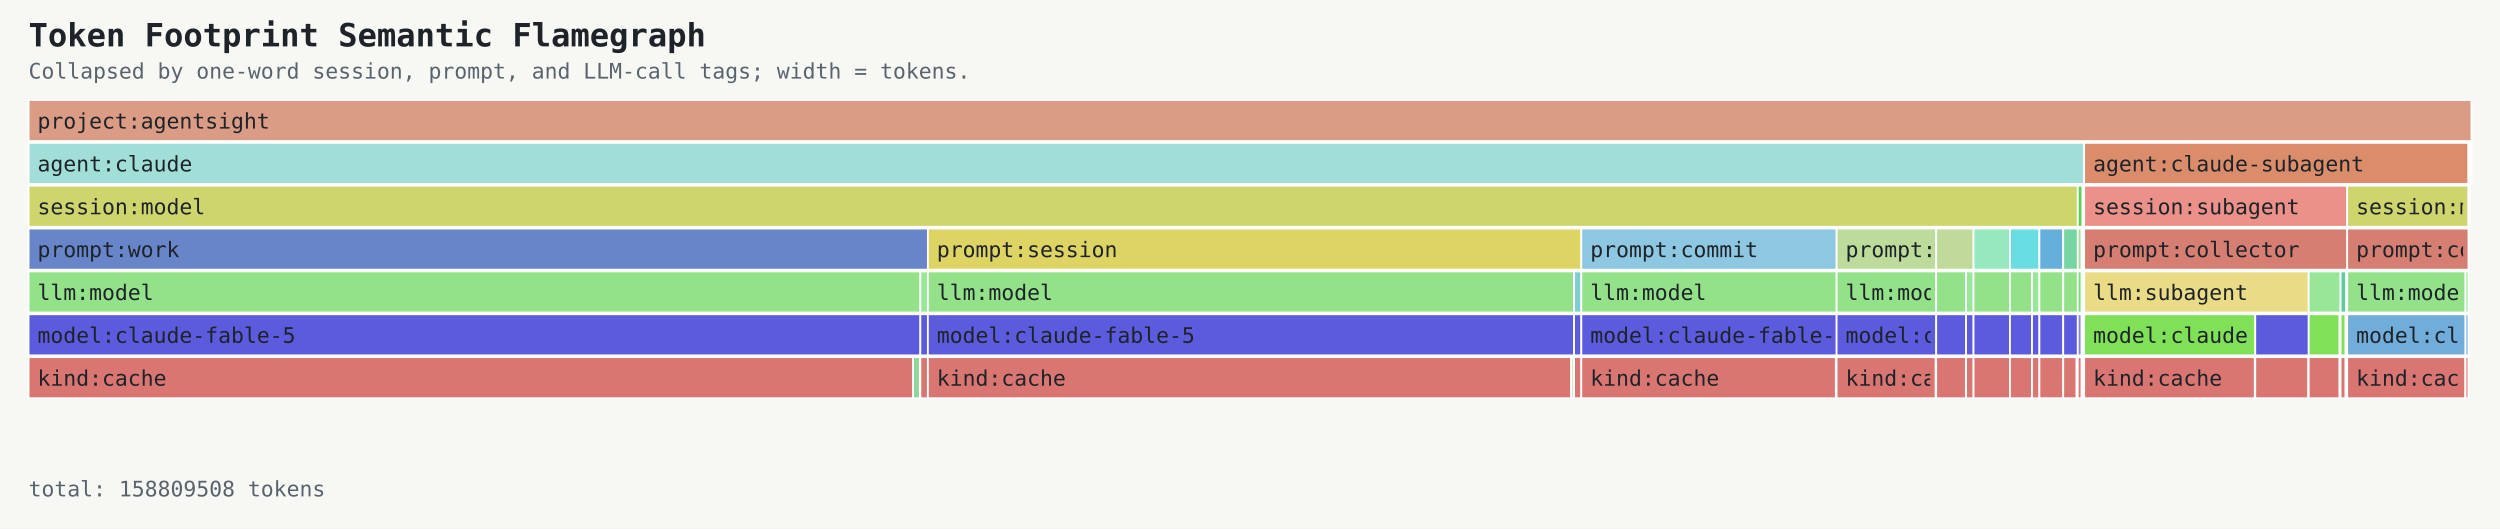
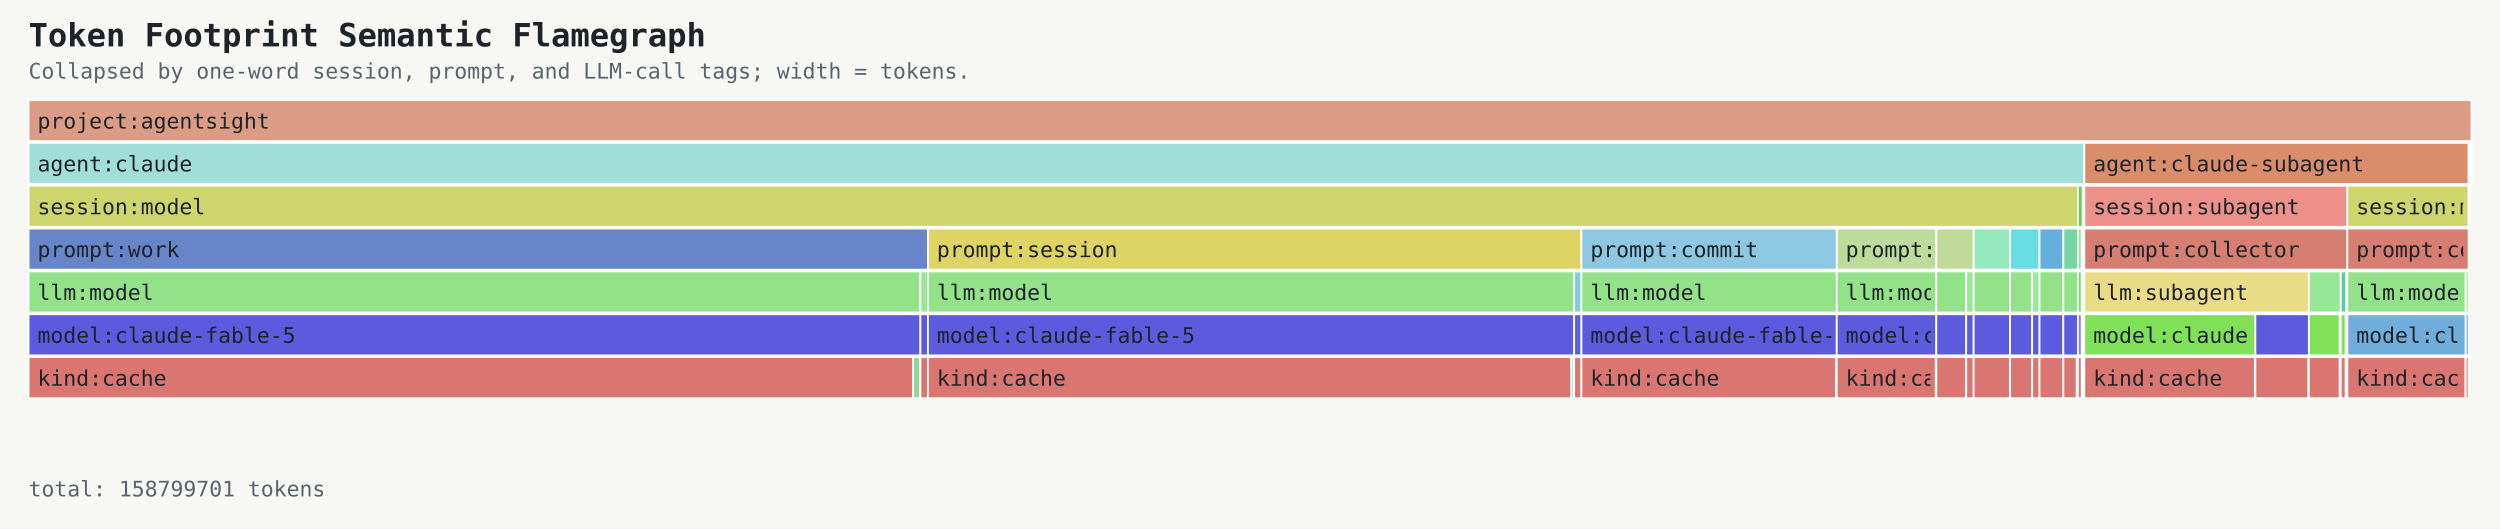
<svg xmlns="http://www.w3.org/2000/svg" width="1400" height="296" viewBox="0 0 1400 296" role="img" aria-label="Token Footprint Semantic Flamegraph">
  <style>text{font-family:ui-monospace,SFMono-Regular,Menlo,Consolas,monospace;font-size:12px;fill:#1d2329}.title{font-size:18px;font-weight:700}.sub{font-size:12px;fill:#59636e}.frame{stroke:#fff;stroke-width:1}.label{pointer-events:none}</style>
  <rect x="0" y="0" width="1400" height="296" fill="#f7f8f4" />
  <text class="title" x="16" y="26">Token Footprint Semantic Flamegraph</text>
  <text class="sub" x="16" y="44">Collapsed by one-word session, prompt, and LLM-call tags; width = tokens.</text>
  <rect class="frame" x="16.00" y="56.00" width="1368.00" height="23" fill="hsl(16 54% 69%)" />
  <clipPath id="clip0">
    <rect x="19.00" y="56.00" width="1362.00" height="23" />
  </clipPath>
  <text class="label" clip-path="url(#clip0)" x="21.00" y="72.00">project:agentsight</text>
-   <rect class="frame" x="16.00" y="80.00" width="1151.14" height="23" fill="hsl(173 48% 75%)" />
+   <rect class="frame" x="16.00" y="80.00" width="1151.21" height="23" fill="hsl(173 48% 75%)" />
  <clipPath id="clip1">
-     <rect x="19.00" y="80.00" width="1145.14" height="23" />
+     <rect x="19.00" y="80.00" width="1145.21" height="23" />
  </clipPath>
  <text class="label" clip-path="url(#clip1)" x="21.00" y="96.00">agent:claude</text>
-   <rect class="frame" x="16.00" y="104.00" width="1147.56" height="23" fill="hsl(64 56% 63%)" />
+   <rect class="frame" x="16.00" y="104.00" width="1147.63" height="23" fill="hsl(64 56% 63%)" />
  <clipPath id="clip2">
-     <rect x="19.00" y="104.00" width="1141.56" height="23" />
+     <rect x="19.00" y="104.00" width="1141.63" height="23" />
  </clipPath>
  <text class="label" clip-path="url(#clip2)" x="21.00" y="120.00">session:model</text>
-   <rect class="frame" x="16.00" y="128.00" width="503.61" height="23" fill="hsl(222 48% 60%)" />
+   <rect class="frame" x="16.00" y="128.00" width="503.64" height="23" fill="hsl(222 48% 60%)" />
  <clipPath id="clip3">
-     <rect x="19.00" y="128.00" width="497.61" height="23" />
+     <rect x="19.00" y="128.00" width="497.64" height="23" />
  </clipPath>
  <text class="label" clip-path="url(#clip3)" x="21.00" y="144.00">prompt:work</text>
-   <rect class="frame" x="16.00" y="152.00" width="499.40" height="23" fill="hsl(113 60% 71%)" />
+   <rect class="frame" x="16.00" y="152.00" width="499.43" height="23" fill="hsl(113 60% 71%)" />
  <clipPath id="clip4">
-     <rect x="19.00" y="152.00" width="493.40" height="23" />
+     <rect x="19.00" y="152.00" width="493.43" height="23" />
  </clipPath>
  <text class="label" clip-path="url(#clip4)" x="21.00" y="168.00">llm:model</text>
-   <rect class="frame" x="16.00" y="176.00" width="499.40" height="23" fill="hsl(241 66% 61%)" />
+   <rect class="frame" x="16.00" y="176.00" width="499.43" height="23" fill="hsl(241 66% 61%)" />
  <clipPath id="clip5">
-     <rect x="19.00" y="176.00" width="493.40" height="23" />
+     <rect x="19.00" y="176.00" width="493.43" height="23" />
  </clipPath>
  <text class="label" clip-path="url(#clip5)" x="21.00" y="192.00">model:claude-fable-5</text>
-   <rect class="frame" x="16.00" y="200.00" width="495.34" height="23" fill="hsl(3 59% 65%)" />
+   <rect class="frame" x="16.00" y="200.00" width="495.37" height="23" fill="hsl(3 59% 65%)" />
  <clipPath id="clip6">
-     <rect x="19.00" y="200.00" width="489.34" height="23" />
+     <rect x="19.00" y="200.00" width="489.37" height="23" />
  </clipPath>
  <text class="label" clip-path="url(#clip6)" x="21.00" y="216.00">kind:cache</text>
-   <rect class="frame" x="511.34" y="200.00" width="3.77" height="23" fill="hsl(128 46% 70%)" />
-   <rect class="frame" x="515.40" y="152.00" width="4.21" height="23" fill="hsl(121 62% 75%)" />
-   <rect class="frame" x="515.40" y="176.00" width="4.21" height="23" fill="hsl(241 66% 61%)" />
-   <rect class="frame" x="515.40" y="200.00" width="4.19" height="23" fill="hsl(3 59% 65%)" />
-   <rect class="frame" x="519.61" y="128.00" width="365.94" height="23" fill="hsl(55 65% 63%)" />
+   <rect class="frame" x="511.37" y="200.00" width="3.78" height="23" fill="hsl(128 46% 70%)" />
+   <rect class="frame" x="515.43" y="152.00" width="4.21" height="23" fill="hsl(121 62% 75%)" />
+   <rect class="frame" x="515.43" y="176.00" width="4.21" height="23" fill="hsl(241 66% 61%)" />
+   <rect class="frame" x="515.43" y="200.00" width="4.19" height="23" fill="hsl(3 59% 65%)" />
+   <rect class="frame" x="519.64" y="128.00" width="365.97" height="23" fill="hsl(55 65% 63%)" />
  <clipPath id="clip7">
-     <rect x="522.61" y="128.00" width="359.94" height="23" />
-   </clipPath>
-   <text class="label" clip-path="url(#clip7)" x="524.61" y="144.00">prompt:session</text>
-   <rect class="frame" x="519.61" y="152.00" width="361.88" height="23" fill="hsl(113 60% 71%)" />
+     <rect x="522.64" y="128.00" width="359.97" height="23" />
+   </clipPath>
+   <text class="label" clip-path="url(#clip7)" x="524.64" y="144.00">prompt:session</text>
+   <rect class="frame" x="519.64" y="152.00" width="361.90" height="23" fill="hsl(113 60% 71%)" />
  <clipPath id="clip8">
-     <rect x="522.61" y="152.00" width="355.88" height="23" />
-   </clipPath>
-   <text class="label" clip-path="url(#clip8)" x="524.61" y="168.00">llm:model</text>
-   <rect class="frame" x="519.61" y="176.00" width="361.88" height="23" fill="hsl(241 66% 61%)" />
+     <rect x="522.64" y="152.00" width="355.90" height="23" />
+   </clipPath>
+   <text class="label" clip-path="url(#clip8)" x="524.64" y="168.00">llm:model</text>
+   <rect class="frame" x="519.64" y="176.00" width="361.90" height="23" fill="hsl(241 66% 61%)" />
  <clipPath id="clip9">
-     <rect x="522.61" y="176.00" width="355.88" height="23" />
-   </clipPath>
-   <text class="label" clip-path="url(#clip9)" x="524.61" y="192.00">model:claude-fable-5</text>
-   <rect class="frame" x="519.61" y="200.00" width="360.28" height="23" fill="hsl(3 59% 65%)" />
+     <rect x="522.64" y="176.00" width="355.90" height="23" />
+   </clipPath>
+   <text class="label" clip-path="url(#clip9)" x="524.64" y="192.00">model:claude-fable-5</text>
+   <rect class="frame" x="519.64" y="200.00" width="360.30" height="23" fill="hsl(3 59% 65%)" />
  <clipPath id="clip10">
-     <rect x="522.61" y="200.00" width="354.28" height="23" />
-   </clipPath>
-   <text class="label" clip-path="url(#clip10)" x="524.61" y="216.00">kind:cache</text>
-   <rect class="frame" x="879.89" y="200.00" width="1.27" height="23" fill="hsl(128 46% 70%)" />
-   <rect class="frame" x="881.48" y="152.00" width="4.07" height="23" fill="hsl(183 47% 66%)" />
-   <rect class="frame" x="881.48" y="176.00" width="4.07" height="23" fill="hsl(241 66% 61%)" />
-   <rect class="frame" x="881.48" y="200.00" width="4.06" height="23" fill="hsl(3 59% 65%)" />
-   <rect class="frame" x="885.55" y="128.00" width="142.96" height="23" fill="hsl(199 58% 72%)" />
+     <rect x="522.64" y="200.00" width="354.30" height="23" />
+   </clipPath>
+   <text class="label" clip-path="url(#clip10)" x="524.64" y="216.00">kind:cache</text>
+   <rect class="frame" x="879.94" y="200.00" width="1.27" height="23" fill="hsl(128 46% 70%)" />
+   <rect class="frame" x="881.54" y="152.00" width="4.07" height="23" fill="hsl(183 47% 66%)" />
+   <rect class="frame" x="881.54" y="176.00" width="4.07" height="23" fill="hsl(241 66% 61%)" />
+   <rect class="frame" x="881.54" y="200.00" width="4.06" height="23" fill="hsl(3 59% 65%)" />
+   <rect class="frame" x="885.61" y="128.00" width="142.97" height="23" fill="hsl(199 58% 72%)" />
  <clipPath id="clip11">
-     <rect x="888.55" y="128.00" width="136.96" height="23" />
-   </clipPath>
-   <text class="label" clip-path="url(#clip11)" x="890.55" y="144.00">prompt:commit</text>
-   <rect class="frame" x="885.55" y="152.00" width="142.96" height="23" fill="hsl(113 60% 71%)" />
+     <rect x="888.61" y="128.00" width="136.97" height="23" />
+   </clipPath>
+   <text class="label" clip-path="url(#clip11)" x="890.61" y="144.00">prompt:commit</text>
+   <rect class="frame" x="885.61" y="152.00" width="142.97" height="23" fill="hsl(113 60% 71%)" />
  <clipPath id="clip12">
-     <rect x="888.55" y="152.00" width="136.96" height="23" />
-   </clipPath>
-   <text class="label" clip-path="url(#clip12)" x="890.55" y="168.00">llm:model</text>
-   <rect class="frame" x="885.55" y="176.00" width="142.96" height="23" fill="hsl(241 66% 61%)" />
+     <rect x="888.61" y="152.00" width="136.97" height="23" />
+   </clipPath>
+   <text class="label" clip-path="url(#clip12)" x="890.61" y="168.00">llm:model</text>
+   <rect class="frame" x="885.61" y="176.00" width="142.97" height="23" fill="hsl(241 66% 61%)" />
  <clipPath id="clip13">
-     <rect x="888.55" y="176.00" width="136.96" height="23" />
-   </clipPath>
-   <text class="label" clip-path="url(#clip13)" x="890.55" y="192.00">model:claude-fable-5</text>
-   <rect class="frame" x="885.55" y="200.00" width="142.49" height="23" fill="hsl(3 59% 65%)" />
+     <rect x="888.61" y="176.00" width="136.97" height="23" />
+   </clipPath>
+   <text class="label" clip-path="url(#clip13)" x="890.61" y="192.00">model:claude-fable-5</text>
+   <rect class="frame" x="885.61" y="200.00" width="142.50" height="23" fill="hsl(3 59% 65%)" />
  <clipPath id="clip14">
-     <rect x="888.55" y="200.00" width="136.49" height="23" />
-   </clipPath>
-   <text class="label" clip-path="url(#clip14)" x="890.55" y="216.00">kind:cache</text>
-   <rect class="frame" x="1028.51" y="128.00" width="55.76" height="23" fill="hsl(87 47% 73%)" />
+     <rect x="888.61" y="200.00" width="136.50" height="23" />
+   </clipPath>
+   <text class="label" clip-path="url(#clip14)" x="890.61" y="216.00">kind:cache</text>
+   <rect class="frame" x="1028.58" y="128.00" width="55.76" height="23" fill="hsl(87 47% 73%)" />
  <clipPath id="clip15">
-     <rect x="1031.51" y="128.00" width="49.76" height="23" />
-   </clipPath>
-   <text class="label" clip-path="url(#clip15)" x="1033.51" y="144.00">prompt:paper</text>
-   <rect class="frame" x="1028.51" y="152.00" width="55.76" height="23" fill="hsl(113 60% 71%)" />
+     <rect x="1031.58" y="128.00" width="49.76" height="23" />
+   </clipPath>
+   <text class="label" clip-path="url(#clip15)" x="1033.58" y="144.00">prompt:paper</text>
+   <rect class="frame" x="1028.58" y="152.00" width="55.76" height="23" fill="hsl(113 60% 71%)" />
  <clipPath id="clip16">
-     <rect x="1031.51" y="152.00" width="49.76" height="23" />
-   </clipPath>
-   <text class="label" clip-path="url(#clip16)" x="1033.51" y="168.00">llm:model</text>
-   <rect class="frame" x="1028.51" y="176.00" width="55.76" height="23" fill="hsl(241 66% 61%)" />
+     <rect x="1031.58" y="152.00" width="49.76" height="23" />
+   </clipPath>
+   <text class="label" clip-path="url(#clip16)" x="1033.58" y="168.00">llm:model</text>
+   <rect class="frame" x="1028.58" y="176.00" width="55.76" height="23" fill="hsl(241 66% 61%)" />
  <clipPath id="clip17">
-     <rect x="1031.51" y="176.00" width="49.76" height="23" />
-   </clipPath>
-   <text class="label" clip-path="url(#clip17)" x="1033.51" y="192.00">model:claude-fable-5</text>
-   <rect class="frame" x="1028.51" y="200.00" width="55.41" height="23" fill="hsl(3 59% 65%)" />
+     <rect x="1031.58" y="176.00" width="49.76" height="23" />
+   </clipPath>
+   <text class="label" clip-path="url(#clip17)" x="1033.58" y="192.00">model:claude-fable-5</text>
+   <rect class="frame" x="1028.58" y="200.00" width="55.42" height="23" fill="hsl(3 59% 65%)" />
  <clipPath id="clip18">
-     <rect x="1031.51" y="200.00" width="49.41" height="23" />
-   </clipPath>
-   <text class="label" clip-path="url(#clip18)" x="1033.51" y="216.00">kind:cache</text>
-   <rect class="frame" x="1084.28" y="128.00" width="20.92" height="23" fill="hsl(84 46% 73%)" />
-   <rect class="frame" x="1084.28" y="152.00" width="16.73" height="23" fill="hsl(113 60% 71%)" />
-   <rect class="frame" x="1084.28" y="176.00" width="16.73" height="23" fill="hsl(241 66% 61%)" />
-   <rect class="frame" x="1084.28" y="200.00" width="16.60" height="23" fill="hsl(3 59% 65%)" />
-   <rect class="frame" x="1101.00" y="152.00" width="4.19" height="23" fill="hsl(121 62% 75%)" />
-   <rect class="frame" x="1101.00" y="176.00" width="4.19" height="23" fill="hsl(241 66% 61%)" />
-   <rect class="frame" x="1101.00" y="200.00" width="4.18" height="23" fill="hsl(3 59% 65%)" />
-   <rect class="frame" x="1105.19" y="128.00" width="20.39" height="23" fill="hsl(150 65% 75%)" />
-   <rect class="frame" x="1105.19" y="152.00" width="20.39" height="23" fill="hsl(113 60% 71%)" />
-   <rect class="frame" x="1105.19" y="176.00" width="20.39" height="23" fill="hsl(241 66% 61%)" />
-   <rect class="frame" x="1105.19" y="200.00" width="20.37" height="23" fill="hsl(3 59% 65%)" />
-   <rect class="frame" x="1125.58" y="128.00" width="16.49" height="23" fill="hsl(182 68% 65%)" />
-   <rect class="frame" x="1125.58" y="152.00" width="12.36" height="23" fill="hsl(113 60% 71%)" />
-   <rect class="frame" x="1125.58" y="176.00" width="12.36" height="23" fill="hsl(241 66% 61%)" />
-   <rect class="frame" x="1125.58" y="200.00" width="12.27" height="23" fill="hsl(3 59% 65%)" />
-   <rect class="frame" x="1137.94" y="152.00" width="4.13" height="23" fill="hsl(121 62% 75%)" />
-   <rect class="frame" x="1137.94" y="176.00" width="4.13" height="23" fill="hsl(241 66% 61%)" />
-   <rect class="frame" x="1137.94" y="200.00" width="4.12" height="23" fill="hsl(3 59% 65%)" />
-   <rect class="frame" x="1142.07" y="128.00" width="13.34" height="23" fill="hsl(203 63% 63%)" />
-   <rect class="frame" x="1142.07" y="152.00" width="13.34" height="23" fill="hsl(113 60% 71%)" />
-   <rect class="frame" x="1142.07" y="176.00" width="13.34" height="23" fill="hsl(241 66% 61%)" />
-   <rect class="frame" x="1142.07" y="200.00" width="13.33" height="23" fill="hsl(3 59% 65%)" />
-   <rect class="frame" x="1155.41" y="128.00" width="8.15" height="23" fill="hsl(148 52% 65%)" />
-   <rect class="frame" x="1155.41" y="152.00" width="8.15" height="23" fill="hsl(113 60% 71%)" />
-   <rect class="frame" x="1155.41" y="176.00" width="8.15" height="23" fill="hsl(241 66% 61%)" />
-   <rect class="frame" x="1155.41" y="200.00" width="7.49" height="23" fill="hsl(3 59% 65%)" />
-   <rect class="frame" x="1162.90" y="200.00" width="0.58" height="23" fill="hsl(128 46% 70%)" />
-   <rect class="frame" x="1163.56" y="104.00" width="2.69" height="23" fill="hsl(117 56% 58%)" />
-   <rect class="frame" x="1163.56" y="128.00" width="2.15" height="23" fill="hsl(108 51% 73%)" />
-   <rect class="frame" x="1163.56" y="152.00" width="2.15" height="23" fill="hsl(122 65% 65%)" />
-   <rect class="frame" x="1163.56" y="176.00" width="2.15" height="23" fill="hsl(241 51% 68%)" />
-   <rect class="frame" x="1163.56" y="200.00" width="2.15" height="23" fill="hsl(3 59% 65%)" />
-   <rect class="frame" x="1165.72" y="128.00" width="0.53" height="23" fill="hsl(123 68% 64%)" />
-   <rect class="frame" x="1165.72" y="152.00" width="0.53" height="23" fill="hsl(122 65% 65%)" />
-   <rect class="frame" x="1165.72" y="176.00" width="0.53" height="23" fill="hsl(241 51% 68%)" />
-   <rect class="frame" x="1165.72" y="200.00" width="0.53" height="23" fill="hsl(3 59% 65%)" />
-   <rect class="frame" x="1166.25" y="104.00" width="0.72" height="23" fill="hsl(87 60% 75%)" />
-   <rect class="frame" x="1166.25" y="128.00" width="0.72" height="23" fill="hsl(8 66% 61%)" />
-   <rect class="frame" x="1166.25" y="152.00" width="0.72" height="23" fill="hsl(89 50% 66%)" />
-   <rect class="frame" x="1166.25" y="176.00" width="0.72" height="23" fill="hsl(241 51% 68%)" />
-   <rect class="frame" x="1166.25" y="200.00" width="0.72" height="23" fill="hsl(3 59% 65%)" />
-   <rect class="frame" x="1167.14" y="80.00" width="215.20" height="23" fill="hsl(18 61% 64%)" />
+     <rect x="1031.58" y="200.00" width="49.42" height="23" />
+   </clipPath>
+   <text class="label" clip-path="url(#clip18)" x="1033.58" y="216.00">kind:cache</text>
+   <rect class="frame" x="1084.34" y="128.00" width="20.92" height="23" fill="hsl(84 46% 73%)" />
+   <rect class="frame" x="1084.34" y="152.00" width="16.73" height="23" fill="hsl(113 60% 71%)" />
+   <rect class="frame" x="1084.34" y="176.00" width="16.73" height="23" fill="hsl(241 66% 61%)" />
+   <rect class="frame" x="1084.34" y="200.00" width="16.61" height="23" fill="hsl(3 59% 65%)" />
+   <rect class="frame" x="1101.07" y="152.00" width="4.19" height="23" fill="hsl(121 62% 75%)" />
+   <rect class="frame" x="1101.07" y="176.00" width="4.19" height="23" fill="hsl(241 66% 61%)" />
+   <rect class="frame" x="1101.07" y="200.00" width="4.18" height="23" fill="hsl(3 59% 65%)" />
+   <rect class="frame" x="1105.26" y="128.00" width="20.39" height="23" fill="hsl(150 65% 75%)" />
+   <rect class="frame" x="1105.26" y="152.00" width="20.39" height="23" fill="hsl(113 60% 71%)" />
+   <rect class="frame" x="1105.26" y="176.00" width="20.39" height="23" fill="hsl(241 66% 61%)" />
+   <rect class="frame" x="1105.26" y="200.00" width="20.37" height="23" fill="hsl(3 59% 65%)" />
+   <rect class="frame" x="1125.65" y="128.00" width="16.49" height="23" fill="hsl(182 68% 65%)" />
+   <rect class="frame" x="1125.65" y="152.00" width="12.36" height="23" fill="hsl(113 60% 71%)" />
+   <rect class="frame" x="1125.65" y="176.00" width="12.36" height="23" fill="hsl(241 66% 61%)" />
+   <rect class="frame" x="1125.65" y="200.00" width="12.27" height="23" fill="hsl(3 59% 65%)" />
+   <rect class="frame" x="1138.01" y="152.00" width="4.13" height="23" fill="hsl(121 62% 75%)" />
+   <rect class="frame" x="1138.01" y="176.00" width="4.13" height="23" fill="hsl(241 66% 61%)" />
+   <rect class="frame" x="1138.01" y="200.00" width="4.12" height="23" fill="hsl(3 59% 65%)" />
+   <rect class="frame" x="1142.14" y="128.00" width="13.34" height="23" fill="hsl(203 63% 63%)" />
+   <rect class="frame" x="1142.14" y="152.00" width="13.34" height="23" fill="hsl(113 60% 71%)" />
+   <rect class="frame" x="1142.14" y="176.00" width="13.34" height="23" fill="hsl(241 66% 61%)" />
+   <rect class="frame" x="1142.14" y="200.00" width="13.33" height="23" fill="hsl(3 59% 65%)" />
+   <rect class="frame" x="1155.48" y="128.00" width="8.15" height="23" fill="hsl(148 52% 65%)" />
+   <rect class="frame" x="1155.48" y="152.00" width="8.15" height="23" fill="hsl(113 60% 71%)" />
+   <rect class="frame" x="1155.48" y="176.00" width="8.15" height="23" fill="hsl(241 66% 61%)" />
+   <rect class="frame" x="1155.48" y="200.00" width="7.49" height="23" fill="hsl(3 59% 65%)" />
+   <rect class="frame" x="1162.97" y="200.00" width="0.58" height="23" fill="hsl(128 46% 70%)" />
+   <rect class="frame" x="1163.63" y="104.00" width="2.69" height="23" fill="hsl(117 56% 58%)" />
+   <rect class="frame" x="1163.63" y="128.00" width="2.15" height="23" fill="hsl(108 51% 73%)" />
+   <rect class="frame" x="1163.63" y="152.00" width="2.15" height="23" fill="hsl(122 65% 65%)" />
+   <rect class="frame" x="1163.63" y="176.00" width="2.15" height="23" fill="hsl(241 51% 68%)" />
+   <rect class="frame" x="1163.63" y="200.00" width="2.15" height="23" fill="hsl(3 59% 65%)" />
+   <rect class="frame" x="1165.79" y="128.00" width="0.53" height="23" fill="hsl(123 68% 64%)" />
+   <rect class="frame" x="1165.79" y="152.00" width="0.53" height="23" fill="hsl(122 65% 65%)" />
+   <rect class="frame" x="1165.79" y="176.00" width="0.53" height="23" fill="hsl(241 51% 68%)" />
+   <rect class="frame" x="1165.79" y="200.00" width="0.53" height="23" fill="hsl(3 59% 65%)" />
+   <rect class="frame" x="1166.32" y="104.00" width="0.72" height="23" fill="hsl(87 60% 75%)" />
+   <rect class="frame" x="1166.32" y="128.00" width="0.72" height="23" fill="hsl(8 66% 61%)" />
+   <rect class="frame" x="1166.32" y="152.00" width="0.72" height="23" fill="hsl(89 50% 66%)" />
+   <rect class="frame" x="1166.32" y="176.00" width="0.72" height="23" fill="hsl(241 51% 68%)" />
+   <rect class="frame" x="1166.32" y="200.00" width="0.72" height="23" fill="hsl(3 59% 65%)" />
+   <rect class="frame" x="1167.21" y="80.00" width="215.22" height="23" fill="hsl(18 61% 64%)" />
  <clipPath id="clip19">
-     <rect x="1170.14" y="80.00" width="209.20" height="23" />
-   </clipPath>
-   <text class="label" clip-path="url(#clip19)" x="1172.14" y="96.00">agent:claude-subagent</text>
-   <rect class="frame" x="1167.14" y="104.00" width="147.29" height="23" fill="hsl(5 71% 73%)" />
+     <rect x="1170.21" y="80.00" width="209.22" height="23" />
+   </clipPath>
+   <text class="label" clip-path="url(#clip19)" x="1172.21" y="96.00">agent:claude-subagent</text>
+   <rect class="frame" x="1167.21" y="104.00" width="147.30" height="23" fill="hsl(5 71% 73%)" />
  <clipPath id="clip20">
-     <rect x="1170.14" y="104.00" width="141.29" height="23" />
-   </clipPath>
-   <text class="label" clip-path="url(#clip20)" x="1172.14" y="120.00">session:subagent</text>
-   <rect class="frame" x="1167.14" y="128.00" width="147.29" height="23" fill="hsl(8 55% 64%)" />
+     <rect x="1170.21" y="104.00" width="141.30" height="23" />
+   </clipPath>
+   <text class="label" clip-path="url(#clip20)" x="1172.21" y="120.00">session:subagent</text>
+   <rect class="frame" x="1167.21" y="128.00" width="147.30" height="23" fill="hsl(8 55% 64%)" />
  <clipPath id="clip21">
-     <rect x="1170.14" y="128.00" width="141.29" height="23" />
-   </clipPath>
-   <text class="label" clip-path="url(#clip21)" x="1172.14" y="144.00">prompt:collector</text>
-   <rect class="frame" x="1167.14" y="152.00" width="125.73" height="23" fill="hsl(51 70% 72%)" />
+     <rect x="1170.21" y="128.00" width="141.30" height="23" />
+   </clipPath>
+   <text class="label" clip-path="url(#clip21)" x="1172.21" y="144.00">prompt:collector</text>
+   <rect class="frame" x="1167.21" y="152.00" width="125.74" height="23" fill="hsl(51 70% 72%)" />
  <clipPath id="clip22">
-     <rect x="1170.14" y="152.00" width="119.73" height="23" />
-   </clipPath>
-   <text class="label" clip-path="url(#clip22)" x="1172.14" y="168.00">llm:subagent</text>
-   <rect class="frame" x="1167.14" y="176.00" width="95.80" height="23" fill="hsl(102 69% 61%)" />
+     <rect x="1170.21" y="152.00" width="119.74" height="23" />
+   </clipPath>
+   <text class="label" clip-path="url(#clip22)" x="1172.21" y="168.00">llm:subagent</text>
+   <rect class="frame" x="1167.21" y="176.00" width="95.81" height="23" fill="hsl(102 69% 61%)" />
  <clipPath id="clip23">
-     <rect x="1170.14" y="176.00" width="89.80" height="23" />
-   </clipPath>
-   <text class="label" clip-path="url(#clip23)" x="1172.14" y="192.00">model:claude-opus-4-8</text>
-   <rect class="frame" x="1167.14" y="200.00" width="95.51" height="23" fill="hsl(3 59% 65%)" />
+     <rect x="1170.21" y="176.00" width="89.81" height="23" />
+   </clipPath>
+   <text class="label" clip-path="url(#clip23)" x="1172.21" y="192.00">model:claude-opus-4-8</text>
+   <rect class="frame" x="1167.21" y="200.00" width="95.51" height="23" fill="hsl(3 59% 65%)" />
  <clipPath id="clip24">
-     <rect x="1170.14" y="200.00" width="89.51" height="23" />
-   </clipPath>
-   <text class="label" clip-path="url(#clip24)" x="1172.14" y="216.00">kind:cache</text>
-   <rect class="frame" x="1262.95" y="176.00" width="29.93" height="23" fill="hsl(241 66% 61%)" />
-   <rect class="frame" x="1262.95" y="200.00" width="29.59" height="23" fill="hsl(3 59% 65%)" />
-   <rect class="frame" x="1292.88" y="152.00" width="17.85" height="23" fill="hsl(121 62% 75%)" />
-   <rect class="frame" x="1292.88" y="176.00" width="17.29" height="23" fill="hsl(102 69% 61%)" />
-   <rect class="frame" x="1292.88" y="200.00" width="17.28" height="23" fill="hsl(3 59% 65%)" />
-   <rect class="frame" x="1310.17" y="176.00" width="0.56" height="23" fill="hsl(241 66% 61%)" />
-   <rect class="frame" x="1310.17" y="200.00" width="0.54" height="23" fill="hsl(3 59% 65%)" />
-   <rect class="frame" x="1310.73" y="152.00" width="3.15" height="23" fill="hsl(156 51% 58%)" />
-   <rect class="frame" x="1310.73" y="176.00" width="2.69" height="23" fill="hsl(102 69% 61%)" />
-   <rect class="frame" x="1310.73" y="200.00" width="2.68" height="23" fill="hsl(3 59% 65%)" />
-   <rect class="frame" x="1313.88" y="152.00" width="0.56" height="23" fill="hsl(113 60% 71%)" />
-   <rect class="frame" x="1313.88" y="176.00" width="0.56" height="23" fill="hsl(102 69% 61%)" />
-   <rect class="frame" x="1313.88" y="200.00" width="0.56" height="23" fill="hsl(3 59% 65%)" />
-   <rect class="frame" x="1314.44" y="104.00" width="67.91" height="23" fill="hsl(64 56% 63%)" />
+     <rect x="1170.21" y="200.00" width="89.51" height="23" />
+   </clipPath>
+   <text class="label" clip-path="url(#clip24)" x="1172.21" y="216.00">kind:cache</text>
+   <rect class="frame" x="1263.02" y="176.00" width="29.93" height="23" fill="hsl(241 66% 61%)" />
+   <rect class="frame" x="1263.02" y="200.00" width="29.60" height="23" fill="hsl(3 59% 65%)" />
+   <rect class="frame" x="1292.96" y="152.00" width="17.85" height="23" fill="hsl(121 62% 75%)" />
+   <rect class="frame" x="1292.96" y="176.00" width="17.29" height="23" fill="hsl(102 69% 61%)" />
+   <rect class="frame" x="1292.96" y="200.00" width="17.28" height="23" fill="hsl(3 59% 65%)" />
+   <rect class="frame" x="1310.25" y="176.00" width="0.56" height="23" fill="hsl(241 66% 61%)" />
+   <rect class="frame" x="1310.25" y="200.00" width="0.54" height="23" fill="hsl(3 59% 65%)" />
+   <rect class="frame" x="1310.81" y="152.00" width="3.15" height="23" fill="hsl(156 51% 58%)" />
+   <rect class="frame" x="1310.81" y="176.00" width="2.69" height="23" fill="hsl(102 69% 61%)" />
+   <rect class="frame" x="1310.81" y="200.00" width="2.69" height="23" fill="hsl(3 59% 65%)" />
+   <rect class="frame" x="1313.96" y="152.00" width="0.56" height="23" fill="hsl(113 60% 71%)" />
+   <rect class="frame" x="1313.96" y="176.00" width="0.56" height="23" fill="hsl(102 69% 61%)" />
+   <rect class="frame" x="1313.96" y="200.00" width="0.56" height="23" fill="hsl(3 59% 65%)" />
+   <rect class="frame" x="1314.52" y="104.00" width="67.91" height="23" fill="hsl(64 56% 63%)" />
  <clipPath id="clip25">
-     <rect x="1317.44" y="104.00" width="61.91" height="23" />
-   </clipPath>
-   <text class="label" clip-path="url(#clip25)" x="1319.44" y="120.00">session:model</text>
-   <rect class="frame" x="1314.44" y="128.00" width="67.91" height="23" fill="hsl(8 55% 64%)" />
+     <rect x="1317.52" y="104.00" width="61.91" height="23" />
+   </clipPath>
+   <text class="label" clip-path="url(#clip25)" x="1319.52" y="120.00">session:model</text>
+   <rect class="frame" x="1314.52" y="128.00" width="67.91" height="23" fill="hsl(8 55% 64%)" />
  <clipPath id="clip26">
-     <rect x="1317.44" y="128.00" width="61.91" height="23" />
-   </clipPath>
-   <text class="label" clip-path="url(#clip26)" x="1319.44" y="144.00">prompt:collector</text>
-   <rect class="frame" x="1314.44" y="152.00" width="66.26" height="23" fill="hsl(113 60% 71%)" />
+     <rect x="1317.52" y="128.00" width="61.91" height="23" />
+   </clipPath>
+   <text class="label" clip-path="url(#clip26)" x="1319.52" y="144.00">prompt:collector</text>
+   <rect class="frame" x="1314.52" y="152.00" width="66.26" height="23" fill="hsl(113 60% 71%)" />
  <clipPath id="clip27">
-     <rect x="1317.44" y="152.00" width="60.26" height="23" />
-   </clipPath>
-   <text class="label" clip-path="url(#clip27)" x="1319.44" y="168.00">llm:model</text>
-   <rect class="frame" x="1314.44" y="176.00" width="66.26" height="23" fill="hsl(206 59% 65%)" />
+     <rect x="1317.52" y="152.00" width="60.26" height="23" />
+   </clipPath>
+   <text class="label" clip-path="url(#clip27)" x="1319.52" y="168.00">llm:model</text>
+   <rect class="frame" x="1314.52" y="176.00" width="66.26" height="23" fill="hsl(206 59% 65%)" />
  <clipPath id="clip28">
-     <rect x="1317.44" y="176.00" width="60.26" height="23" />
-   </clipPath>
-   <text class="label" clip-path="url(#clip28)" x="1319.44" y="192.00">model:claude-haiku-4-5-20251001</text>
-   <rect class="frame" x="1314.44" y="200.00" width="66.10" height="23" fill="hsl(3 59% 65%)" />
+     <rect x="1317.52" y="176.00" width="60.26" height="23" />
+   </clipPath>
+   <text class="label" clip-path="url(#clip28)" x="1319.52" y="192.00">model:claude-haiku-4-5-20251001</text>
+   <rect class="frame" x="1314.52" y="200.00" width="66.11" height="23" fill="hsl(3 59% 65%)" />
  <clipPath id="clip29">
-     <rect x="1317.44" y="200.00" width="60.10" height="23" />
-   </clipPath>
-   <text class="label" clip-path="url(#clip29)" x="1319.44" y="216.00">kind:cache</text>
-   <rect class="frame" x="1380.70" y="152.00" width="1.65" height="23" fill="hsl(121 62% 75%)" />
-   <rect class="frame" x="1380.70" y="176.00" width="1.65" height="23" fill="hsl(206 59% 65%)" />
-   <rect class="frame" x="1380.70" y="200.00" width="1.61" height="23" fill="hsl(3 59% 65%)" />
-   <rect class="frame" x="1382.35" y="80.00" width="0.94" height="23" fill="hsl(245 55% 59%)" />
-   <rect class="frame" x="1382.35" y="104.00" width="0.82" height="23" fill="hsl(33 60% 58%)" />
-   <rect class="frame" x="1383.29" y="80.00" width="0.71" height="23" fill="hsl(196 72% 70%)" />
-   <text class="sub" x="16" y="278">total: 158809508 tokens</text>
+     <rect x="1317.52" y="200.00" width="60.11" height="23" />
+   </clipPath>
+   <text class="label" clip-path="url(#clip29)" x="1319.52" y="216.00">kind:cache</text>
+   <rect class="frame" x="1380.78" y="152.00" width="1.65" height="23" fill="hsl(121 62% 75%)" />
+   <rect class="frame" x="1380.78" y="176.00" width="1.65" height="23" fill="hsl(206 59% 65%)" />
+   <rect class="frame" x="1380.78" y="200.00" width="1.61" height="23" fill="hsl(3 59% 65%)" />
+   <rect class="frame" x="1382.43" y="80.00" width="0.96" height="23" fill="hsl(245 55% 59%)" />
+   <rect class="frame" x="1382.43" y="104.00" width="0.82" height="23" fill="hsl(33 60% 58%)" />
+   <rect class="frame" x="1383.39" y="80.00" width="0.61" height="23" fill="hsl(196 72% 70%)" />
+   <text class="sub" x="16" y="278">total: 158799701 tokens</text>
</svg>
